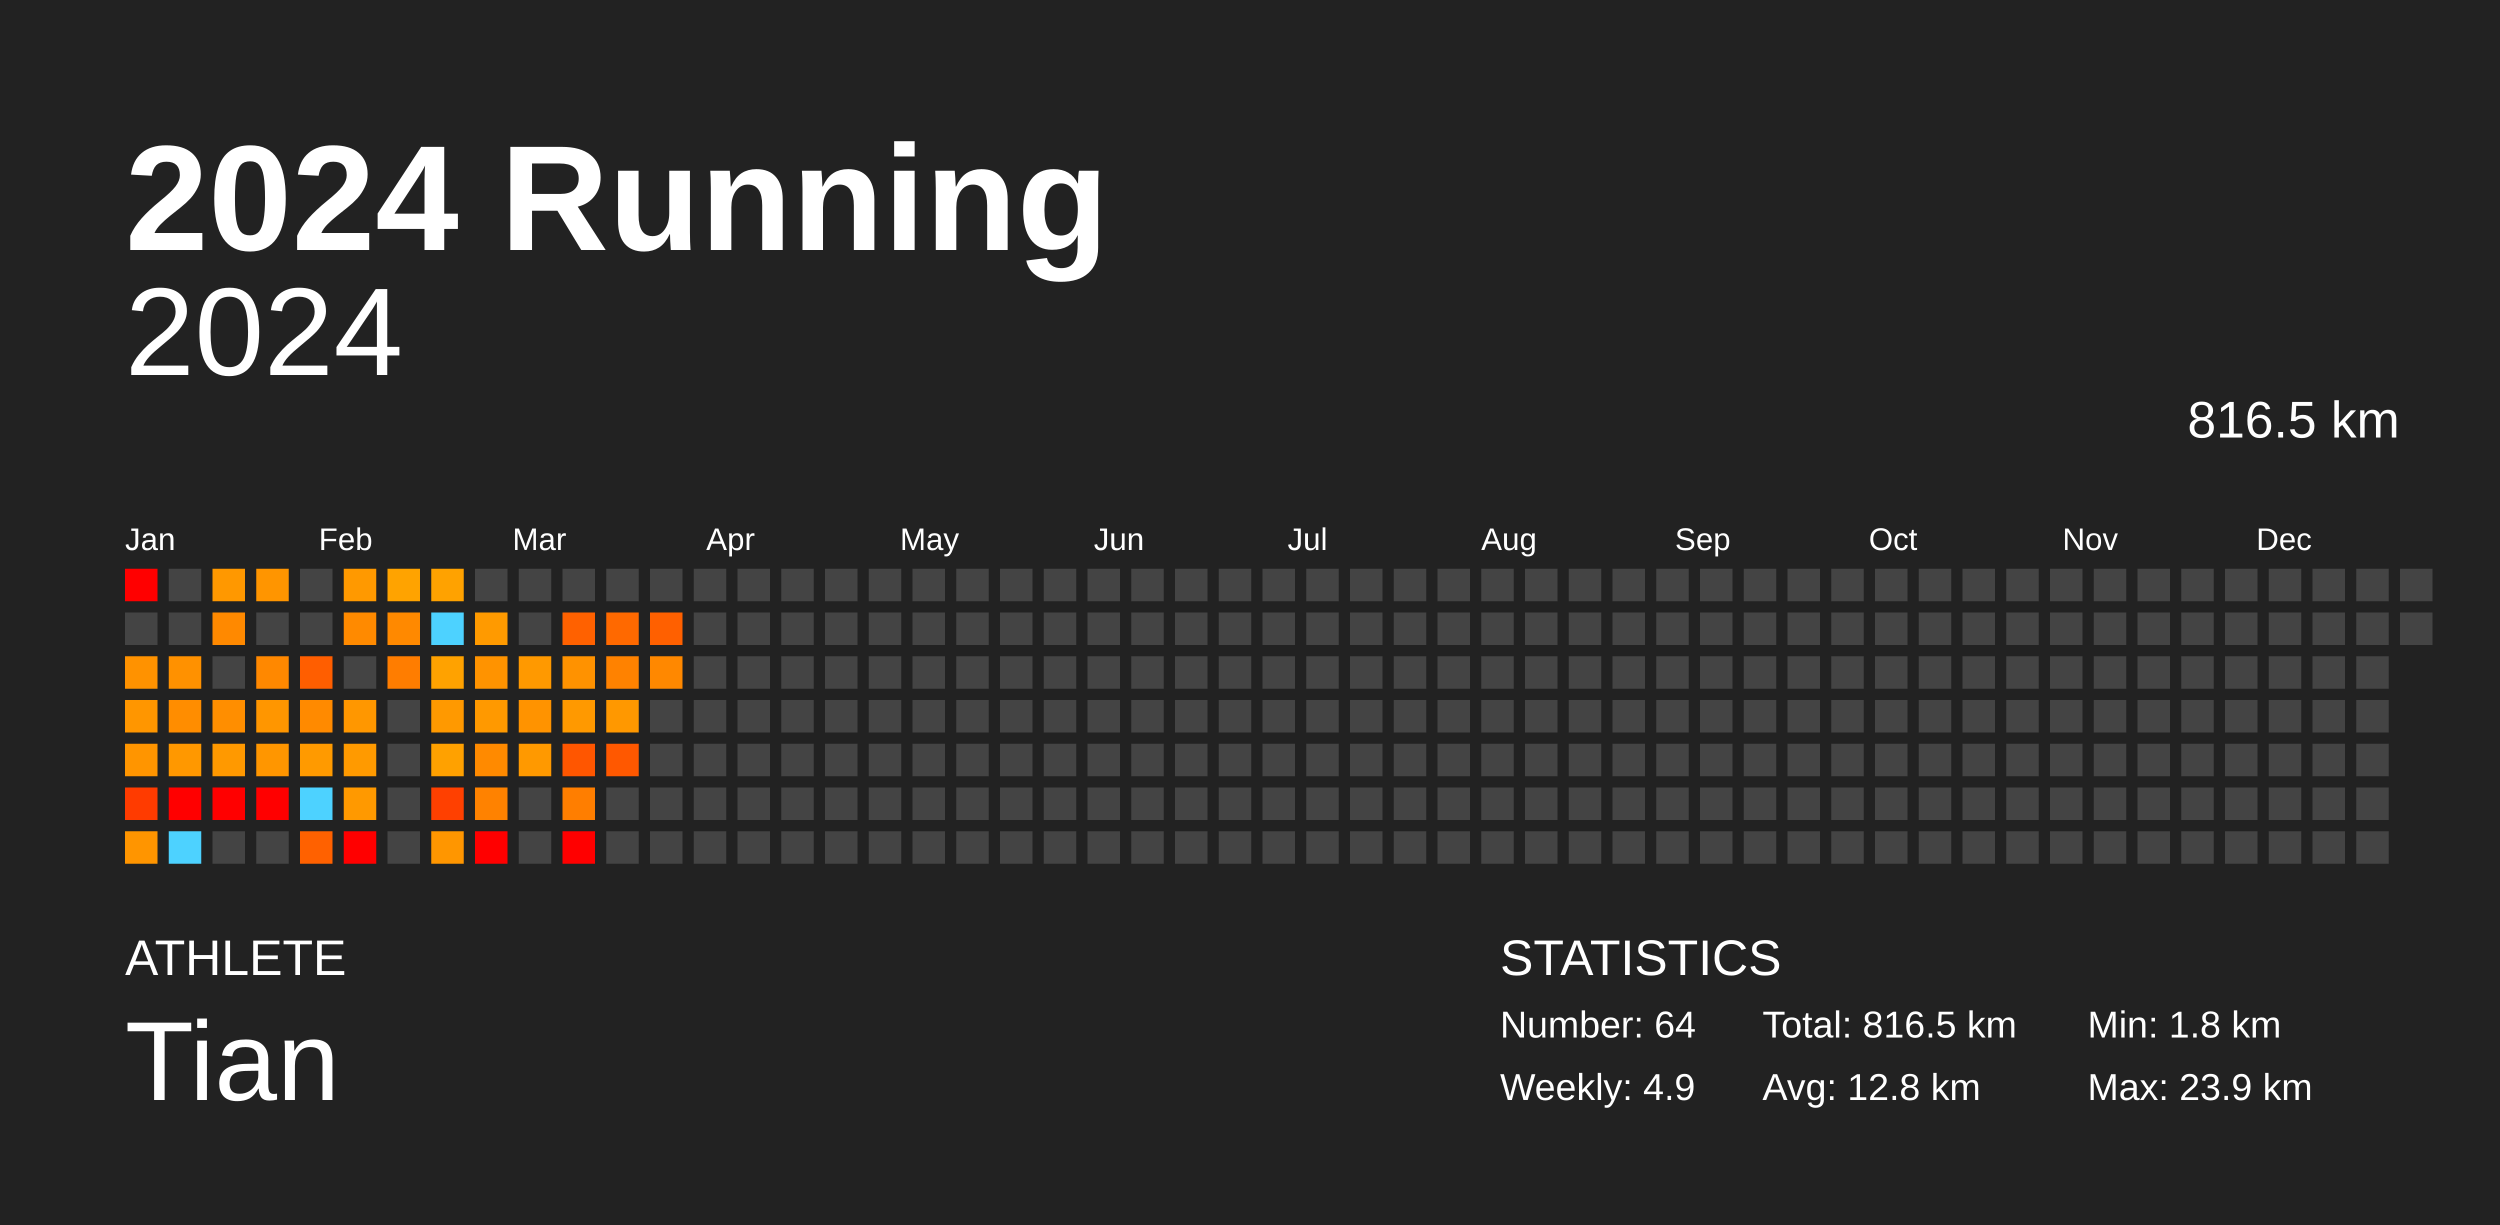
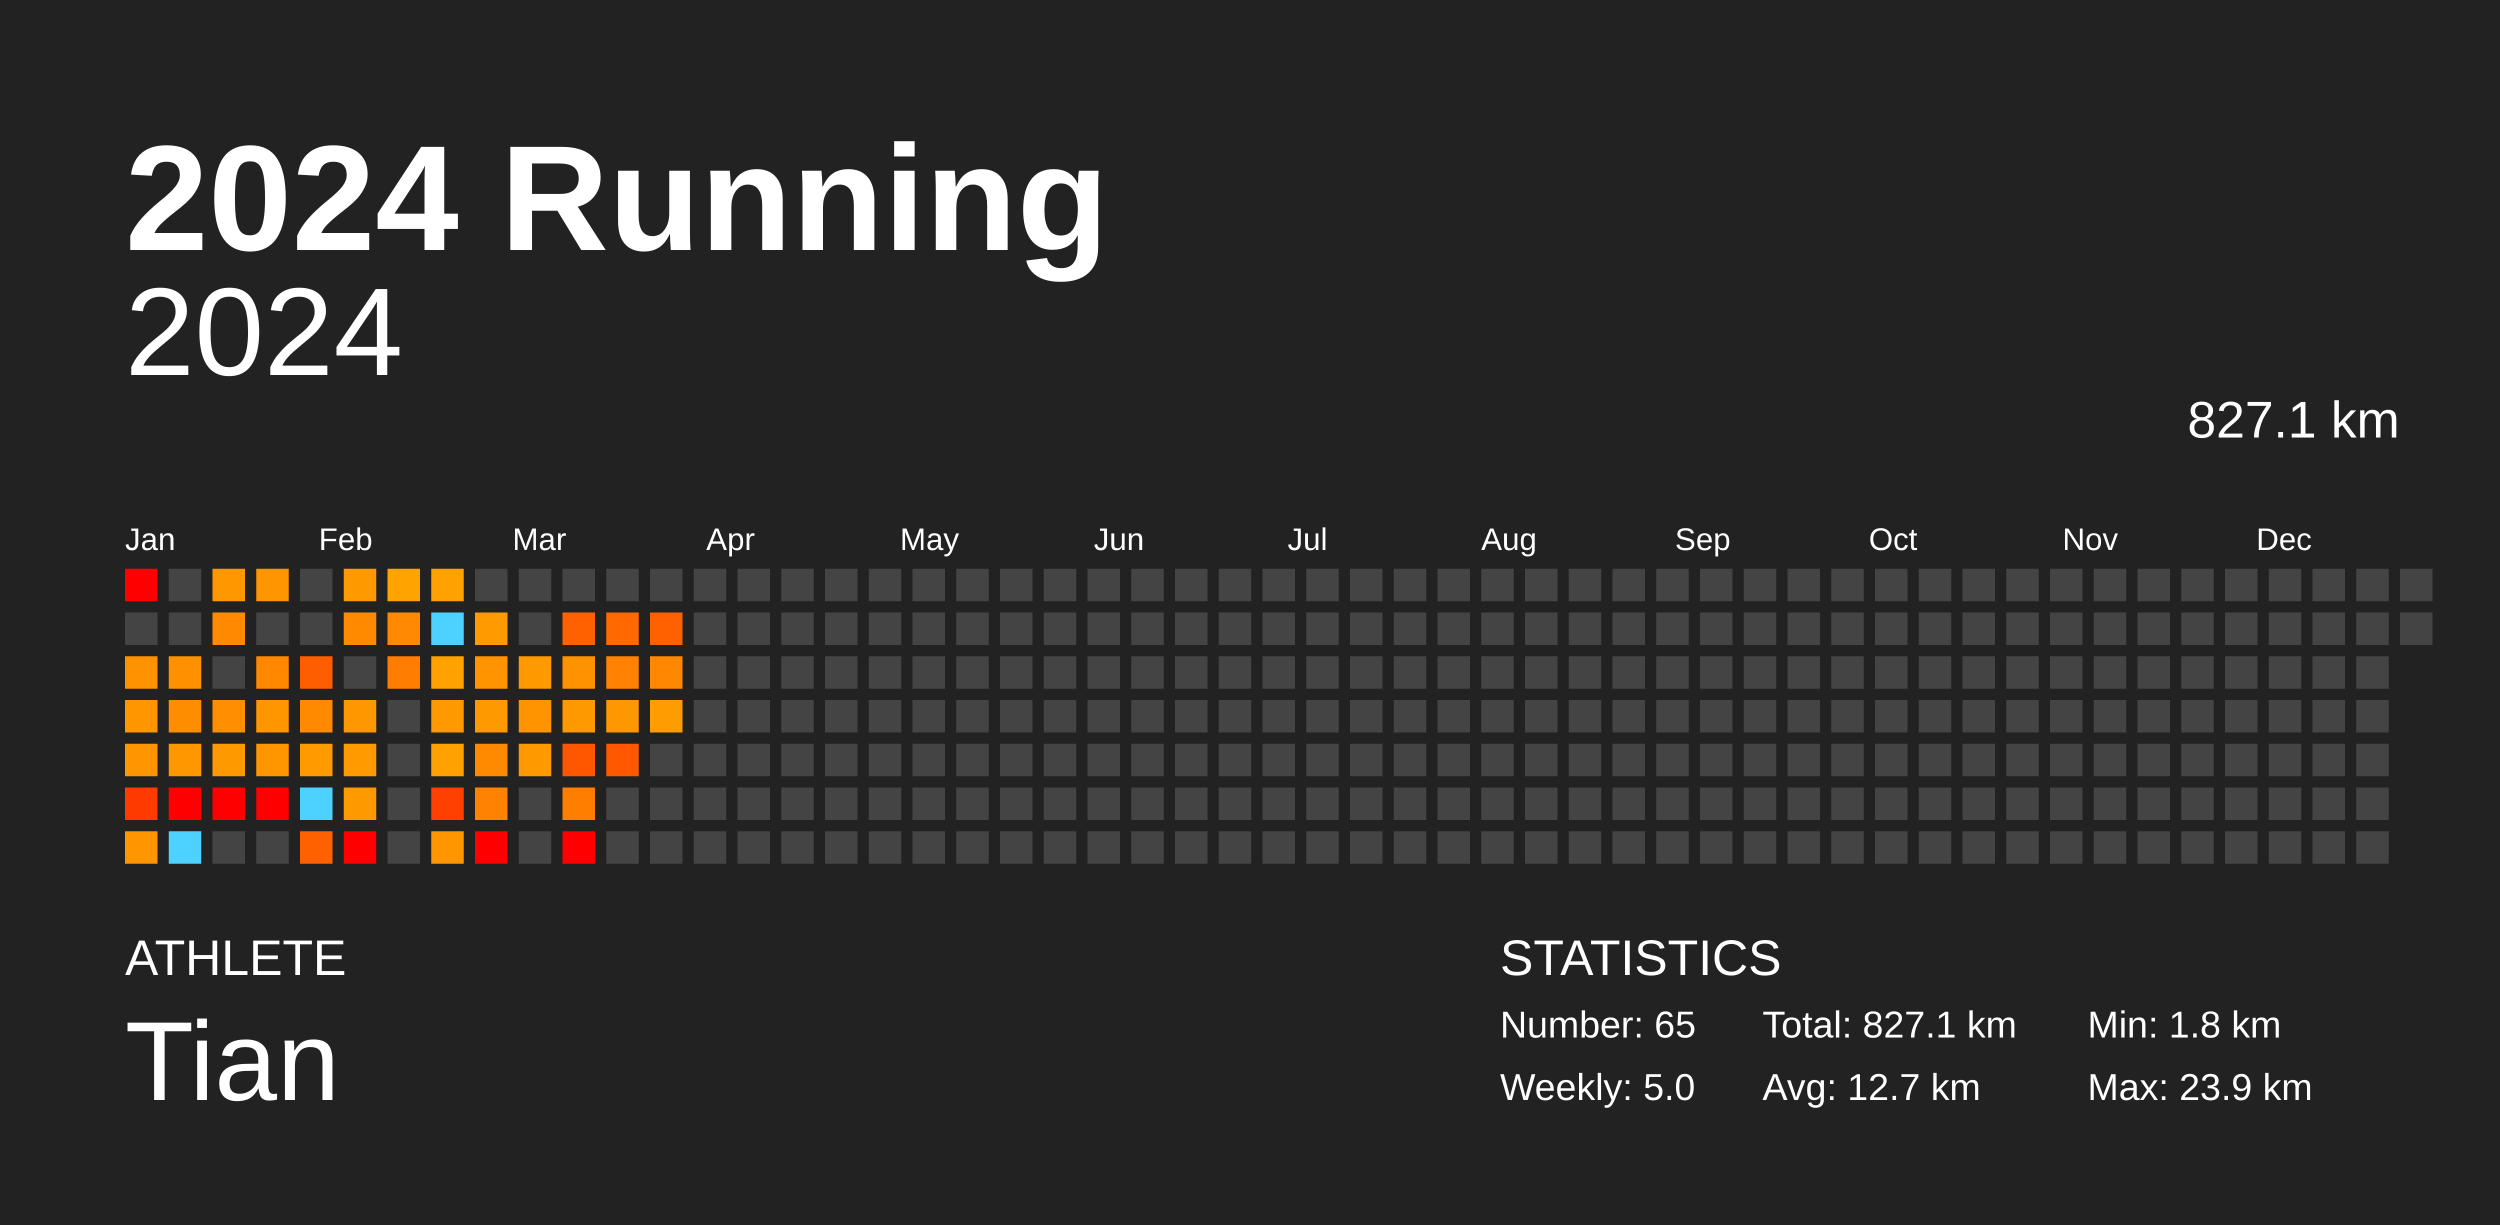
<svg xmlns="http://www.w3.org/2000/svg" baseProfile="full" height="98mm" version="1.1" viewBox="0,0,200,98" width="200mm">
  <defs />
  <rect fill="#222222" height="98" width="200" x="0" y="0" />
  <text fill="#FFFFFF" style="font-size:12px; font-family:Arial; font-weight:bold;" x="10" y="20">2024 Running</text>
  <text fill="#FFFFFF" style="font-size:4px; font-family:Arial" x="10" y="78">ATHLETE</text>
  <text fill="#FFFFFF" style="font-size:9px; font-family:Arial" x="10" y="88">Tian</text>
  <text fill="#FFFFFF" style="font-size:4px; font-family:Arial" x="120" y="78">STATISTICS</text>
-   <text fill="#FFFFFF" style="font-size:3px; font-family:Arial" x="120" y="83">Number: 64</text>
-   <text fill="#FFFFFF" style="font-size:3px; font-family:Arial" x="120" y="88">Weekly: 4.9</text>
-   <text fill="#FFFFFF" style="font-size:3px; font-family:Arial" x="141" y="83">Total: 816.5 km</text>
-   <text fill="#FFFFFF" style="font-size:3px; font-family:Arial" x="141" y="88">Avg: 12.8 km</text>
+   <text fill="#FFFFFF" style="font-size:3px; font-family:Arial" x="120" y="83">Number: 65</text>
+   <text fill="#FFFFFF" style="font-size:3px; font-family:Arial" x="120" y="88">Weekly: 5.0</text>
+   <text fill="#FFFFFF" style="font-size:3px; font-family:Arial" x="141" y="83">Total: 827.1 km</text>
+   <text fill="#FFFFFF" style="font-size:3px; font-family:Arial" x="141" y="88">Avg: 12.7 km</text>
  <text fill="#FFFFFF" style="font-size:3px; font-family:Arial" x="167" y="83">Min: 1.8 km</text>
  <text fill="#FFFFFF" style="font-size:3px; font-family:Arial" x="167" y="88">Max: 23.9 km</text>
  <text alignment-baseline="hanging" fill="#FFFFFF" style="font-size:10.0px; font-family:Arial;" x="10" y="30">2024</text>
-   <text alignment-baseline="hanging" fill="#FFFFFF" style="font-size:4.125px; font-family:Arial;" x="175" y="35">816.5 km</text>
+   <text alignment-baseline="hanging" fill="#FFFFFF" style="font-size:4.125px; font-family:Arial;" x="175" y="35">827.1 km</text>
  <text fill="#FFFFFF" style="font-size:2.5px; font-family:Arial" x="10.0" y="44">Jan</text>
  <text fill="#FFFFFF" style="font-size:2.5px; font-family:Arial" x="25.5" y="44">Feb</text>
  <text fill="#FFFFFF" style="font-size:2.5px; font-family:Arial" x="41.0" y="44">Mar</text>
  <text fill="#FFFFFF" style="font-size:2.5px; font-family:Arial" x="56.5" y="44">Apr</text>
  <text fill="#FFFFFF" style="font-size:2.5px; font-family:Arial" x="72.0" y="44">May</text>
  <text fill="#FFFFFF" style="font-size:2.5px; font-family:Arial" x="87.5" y="44">Jun</text>
  <text fill="#FFFFFF" style="font-size:2.5px; font-family:Arial" x="103.0" y="44">Jul</text>
  <text fill="#FFFFFF" style="font-size:2.5px; font-family:Arial" x="118.5" y="44">Aug</text>
  <text fill="#FFFFFF" style="font-size:2.5px; font-family:Arial" x="134.0" y="44">Sep</text>
  <text fill="#FFFFFF" style="font-size:2.5px; font-family:Arial" x="149.5" y="44">Oct</text>
  <text fill="#FFFFFF" style="font-size:2.5px; font-family:Arial" x="165.0" y="44">Nov</text>
  <text fill="#FFFFFF" style="font-size:2.5px; font-family:Arial" x="180.5" y="44">Dec</text>
  <rect fill="red" height="2.6" width="2.6" x="10.0" y="45.5" />
  <rect fill="#444444" height="2.6" width="2.6" x="10.0" y="49.0" />
  <rect fill="#ff9200" height="2.6" width="2.6" x="10.0" y="52.5" />
  <rect fill="#ff9600" height="2.6" width="2.6" x="10.0" y="56.0" />
  <rect fill="#ff9500" height="2.6" width="2.6" x="10.0" y="59.5" />
  <rect fill="#ff3b00" height="2.6" width="2.6" x="10.0" y="63.0" />
  <rect fill="#ff9500" height="2.6" width="2.6" x="10.0" y="66.5" />
  <rect fill="#444444" height="2.6" width="2.6" x="13.5" y="45.5" />
  <rect fill="#444444" height="2.6" width="2.6" x="13.5" y="49.0" />
  <rect fill="#ff9100" height="2.6" width="2.6" x="13.5" y="52.5" />
  <rect fill="#ff8d00" height="2.6" width="2.6" x="13.5" y="56.0" />
  <rect fill="#ff9800" height="2.6" width="2.6" x="13.5" y="59.5" />
  <rect fill="red" height="2.6" width="2.6" x="13.5" y="63.0" />
  <rect fill="#4dd2ff" height="2.6" width="2.6" x="13.5" y="66.5" />
  <rect fill="#ff9800" height="2.6" width="2.6" x="17.0" y="45.5" />
  <rect fill="#ff8900" height="2.6" width="2.6" x="17.0" y="49.0" />
  <rect fill="#444444" height="2.6" width="2.6" x="17.0" y="52.5" />
  <rect fill="#ff8e00" height="2.6" width="2.6" x="17.0" y="56.0" />
  <rect fill="#ff9900" height="2.6" width="2.6" x="17.0" y="59.5" />
  <rect fill="red" height="2.6" width="2.6" x="17.0" y="63.0" />
  <rect fill="#444444" height="2.6" width="2.6" x="17.0" y="66.5" />
  <rect fill="#ff9500" height="2.6" width="2.6" x="20.5" y="45.5" />
  <rect fill="#444444" height="2.6" width="2.6" x="20.5" y="49.0" />
  <rect fill="#ff8800" height="2.6" width="2.6" x="20.5" y="52.5" />
  <rect fill="#ff9600" height="2.6" width="2.6" x="20.5" y="56.0" />
  <rect fill="#ff9600" height="2.6" width="2.6" x="20.5" y="59.5" />
  <rect fill="red" height="2.6" width="2.6" x="20.5" y="63.0" />
  <rect fill="#444444" height="2.6" width="2.6" x="20.5" y="66.5" />
  <rect fill="#444444" height="2.6" width="2.6" x="24.0" y="45.5" />
  <rect fill="#444444" height="2.6" width="2.6" x="24.0" y="49.0" />
  <rect fill="#ff5e00" height="2.6" width="2.6" x="24.0" y="52.5" />
  <rect fill="#ff8a00" height="2.6" width="2.6" x="24.0" y="56.0" />
  <rect fill="#ff9a00" height="2.6" width="2.6" x="24.0" y="59.5" />
  <rect fill="#4dd2ff" height="2.6" width="2.6" x="24.0" y="63.0" />
  <rect fill="#ff6100" height="2.6" width="2.6" x="24.0" y="66.5" />
  <rect fill="#ff9900" height="2.6" width="2.6" x="27.5" y="45.5" />
  <rect fill="#ff8a00" height="2.6" width="2.6" x="27.5" y="49.0" />
  <rect fill="#444444" height="2.6" width="2.6" x="27.5" y="52.5" />
  <rect fill="#ff9700" height="2.6" width="2.6" x="27.5" y="56.0" />
  <rect fill="#ff9a00" height="2.6" width="2.6" x="27.5" y="59.5" />
  <rect fill="#ff9900" height="2.6" width="2.6" x="27.5" y="63.0" />
  <rect fill="red" height="2.6" width="2.6" x="27.5" y="66.5" />
  <rect fill="#ffa300" height="2.6" width="2.6" x="31.0" y="45.5" />
  <rect fill="#ff8900" height="2.6" width="2.6" x="31.0" y="49.0" />
  <rect fill="#ff7d00" height="2.6" width="2.6" x="31.0" y="52.5" />
  <rect fill="#444444" height="2.6" width="2.6" x="31.0" y="56.0" />
  <rect fill="#444444" height="2.6" width="2.6" x="31.0" y="59.5" />
  <rect fill="#444444" height="2.6" width="2.6" x="31.0" y="63.0" />
  <rect fill="#444444" height="2.6" width="2.6" x="31.0" y="66.5" />
  <rect fill="#ffa200" height="2.6" width="2.6" x="34.5" y="45.5" />
  <rect fill="#4dd2ff" height="2.6" width="2.6" x="34.5" y="49.0" />
  <rect fill="#ffa200" height="2.6" width="2.6" x="34.5" y="52.5" />
  <rect fill="#ff9900" height="2.6" width="2.6" x="34.5" y="56.0" />
  <rect fill="#ffa100" height="2.6" width="2.6" x="34.5" y="59.5" />
  <rect fill="#ff4000" height="2.6" width="2.6" x="34.5" y="63.0" />
  <rect fill="#ff9600" height="2.6" width="2.6" x="34.5" y="66.5" />
  <rect fill="#444444" height="2.6" width="2.6" x="38.0" y="45.5" />
  <rect fill="#ff9a00" height="2.6" width="2.6" x="38.0" y="49.0" />
  <rect fill="#ff9300" height="2.6" width="2.6" x="38.0" y="52.5" />
  <rect fill="#ff9900" height="2.6" width="2.6" x="38.0" y="56.0" />
  <rect fill="#ff8a00" height="2.6" width="2.6" x="38.0" y="59.5" />
  <rect fill="#ff8200" height="2.6" width="2.6" x="38.0" y="63.0" />
  <rect fill="red" height="2.6" width="2.6" x="38.0" y="66.5" />
  <rect fill="#444444" height="2.6" width="2.6" x="41.5" y="45.5" />
  <rect fill="#444444" height="2.6" width="2.6" x="41.5" y="49.0" />
  <rect fill="#ff9900" height="2.6" width="2.6" x="41.5" y="52.5" />
  <rect fill="#ff9300" height="2.6" width="2.6" x="41.5" y="56.0" />
  <rect fill="#ff9900" height="2.6" width="2.6" x="41.5" y="59.5" />
  <rect fill="#444444" height="2.6" width="2.6" x="41.5" y="63.0" />
  <rect fill="#444444" height="2.6" width="2.6" x="41.5" y="66.5" />
  <rect fill="#444444" height="2.6" width="2.6" x="45.0" y="45.5" />
  <rect fill="#ff6100" height="2.6" width="2.6" x="45.0" y="49.0" />
  <rect fill="#ff9200" height="2.6" width="2.6" x="45.0" y="52.5" />
  <rect fill="#ff9900" height="2.6" width="2.6" x="45.0" y="56.0" />
  <rect fill="#ff5600" height="2.6" width="2.6" x="45.0" y="59.5" />
  <rect fill="#ff7e00" height="2.6" width="2.6" x="45.0" y="63.0" />
  <rect fill="red" height="2.6" width="2.6" x="45.0" y="66.5" />
  <rect fill="#444444" height="2.6" width="2.6" x="48.5" y="45.5" />
  <rect fill="#ff6900" height="2.6" width="2.6" x="48.5" y="49.0" />
  <rect fill="#ff8200" height="2.6" width="2.6" x="48.5" y="52.5" />
  <rect fill="#ff9800" height="2.6" width="2.6" x="48.5" y="56.0" />
  <rect fill="#ff5800" height="2.6" width="2.6" x="48.5" y="59.5" />
  <rect fill="#444444" height="2.6" width="2.6" x="48.5" y="63.0" />
  <rect fill="#444444" height="2.6" width="2.6" x="48.5" y="66.5" />
  <rect fill="#444444" height="2.6" width="2.6" x="52.0" y="45.5" />
  <rect fill="#ff6000" height="2.6" width="2.6" x="52.0" y="49.0" />
  <rect fill="#ff8800" height="2.6" width="2.6" x="52.0" y="52.5" />
-   <rect fill="#444444" height="2.6" width="2.6" x="52.0" y="56.0" />
+   <rect fill="#ff9c00" height="2.6" width="2.6" x="52.0" y="56.0" />
  <rect fill="#444444" height="2.6" width="2.6" x="52.0" y="59.5" />
  <rect fill="#444444" height="2.6" width="2.6" x="52.0" y="63.0" />
  <rect fill="#444444" height="2.6" width="2.6" x="52.0" y="66.5" />
  <rect fill="#444444" height="2.6" width="2.6" x="55.5" y="45.5" />
  <rect fill="#444444" height="2.6" width="2.6" x="55.5" y="49.0" />
  <rect fill="#444444" height="2.6" width="2.6" x="55.5" y="52.5" />
  <rect fill="#444444" height="2.6" width="2.6" x="55.5" y="56.0" />
  <rect fill="#444444" height="2.6" width="2.6" x="55.5" y="59.5" />
  <rect fill="#444444" height="2.6" width="2.6" x="55.5" y="63.0" />
  <rect fill="#444444" height="2.6" width="2.6" x="55.5" y="66.5" />
  <rect fill="#444444" height="2.6" width="2.6" x="59.0" y="45.5" />
  <rect fill="#444444" height="2.6" width="2.6" x="59.0" y="49.0" />
  <rect fill="#444444" height="2.6" width="2.6" x="59.0" y="52.5" />
  <rect fill="#444444" height="2.6" width="2.6" x="59.0" y="56.0" />
  <rect fill="#444444" height="2.6" width="2.6" x="59.0" y="59.5" />
  <rect fill="#444444" height="2.6" width="2.6" x="59.0" y="63.0" />
  <rect fill="#444444" height="2.6" width="2.6" x="59.0" y="66.5" />
  <rect fill="#444444" height="2.6" width="2.6" x="62.5" y="45.5" />
  <rect fill="#444444" height="2.6" width="2.6" x="62.5" y="49.0" />
  <rect fill="#444444" height="2.6" width="2.6" x="62.5" y="52.5" />
  <rect fill="#444444" height="2.6" width="2.6" x="62.5" y="56.0" />
  <rect fill="#444444" height="2.6" width="2.6" x="62.5" y="59.5" />
  <rect fill="#444444" height="2.6" width="2.6" x="62.5" y="63.0" />
  <rect fill="#444444" height="2.6" width="2.6" x="62.5" y="66.5" />
  <rect fill="#444444" height="2.6" width="2.6" x="66.0" y="45.5" />
  <rect fill="#444444" height="2.6" width="2.6" x="66.0" y="49.0" />
  <rect fill="#444444" height="2.6" width="2.6" x="66.0" y="52.5" />
  <rect fill="#444444" height="2.6" width="2.6" x="66.0" y="56.0" />
  <rect fill="#444444" height="2.6" width="2.6" x="66.0" y="59.5" />
  <rect fill="#444444" height="2.6" width="2.6" x="66.0" y="63.0" />
  <rect fill="#444444" height="2.6" width="2.6" x="66.0" y="66.5" />
  <rect fill="#444444" height="2.6" width="2.6" x="69.5" y="45.5" />
  <rect fill="#444444" height="2.6" width="2.6" x="69.5" y="49.0" />
  <rect fill="#444444" height="2.6" width="2.6" x="69.5" y="52.5" />
  <rect fill="#444444" height="2.6" width="2.6" x="69.5" y="56.0" />
  <rect fill="#444444" height="2.6" width="2.6" x="69.5" y="59.5" />
  <rect fill="#444444" height="2.6" width="2.6" x="69.5" y="63.0" />
  <rect fill="#444444" height="2.6" width="2.6" x="69.5" y="66.5" />
  <rect fill="#444444" height="2.6" width="2.6" x="73.0" y="45.5" />
  <rect fill="#444444" height="2.6" width="2.6" x="73.0" y="49.0" />
  <rect fill="#444444" height="2.6" width="2.6" x="73.0" y="52.5" />
  <rect fill="#444444" height="2.6" width="2.6" x="73.0" y="56.0" />
  <rect fill="#444444" height="2.6" width="2.6" x="73.0" y="59.5" />
  <rect fill="#444444" height="2.6" width="2.6" x="73.0" y="63.0" />
  <rect fill="#444444" height="2.6" width="2.6" x="73.0" y="66.5" />
  <rect fill="#444444" height="2.6" width="2.6" x="76.5" y="45.5" />
  <rect fill="#444444" height="2.6" width="2.6" x="76.5" y="49.0" />
  <rect fill="#444444" height="2.6" width="2.6" x="76.5" y="52.5" />
  <rect fill="#444444" height="2.6" width="2.6" x="76.5" y="56.0" />
  <rect fill="#444444" height="2.6" width="2.6" x="76.5" y="59.5" />
  <rect fill="#444444" height="2.6" width="2.6" x="76.5" y="63.0" />
  <rect fill="#444444" height="2.6" width="2.6" x="76.5" y="66.5" />
  <rect fill="#444444" height="2.6" width="2.6" x="80.0" y="45.5" />
  <rect fill="#444444" height="2.6" width="2.6" x="80.0" y="49.0" />
  <rect fill="#444444" height="2.6" width="2.6" x="80.0" y="52.5" />
  <rect fill="#444444" height="2.6" width="2.6" x="80.0" y="56.0" />
  <rect fill="#444444" height="2.6" width="2.6" x="80.0" y="59.5" />
  <rect fill="#444444" height="2.6" width="2.6" x="80.0" y="63.0" />
  <rect fill="#444444" height="2.6" width="2.6" x="80.0" y="66.5" />
  <rect fill="#444444" height="2.6" width="2.6" x="83.5" y="45.5" />
  <rect fill="#444444" height="2.6" width="2.6" x="83.5" y="49.0" />
  <rect fill="#444444" height="2.6" width="2.6" x="83.5" y="52.5" />
  <rect fill="#444444" height="2.6" width="2.6" x="83.5" y="56.0" />
  <rect fill="#444444" height="2.6" width="2.6" x="83.5" y="59.5" />
  <rect fill="#444444" height="2.6" width="2.6" x="83.5" y="63.0" />
  <rect fill="#444444" height="2.6" width="2.6" x="83.5" y="66.5" />
  <rect fill="#444444" height="2.6" width="2.6" x="87.0" y="45.5" />
  <rect fill="#444444" height="2.6" width="2.6" x="87.0" y="49.0" />
  <rect fill="#444444" height="2.6" width="2.6" x="87.0" y="52.5" />
  <rect fill="#444444" height="2.6" width="2.6" x="87.0" y="56.0" />
  <rect fill="#444444" height="2.6" width="2.6" x="87.0" y="59.5" />
  <rect fill="#444444" height="2.6" width="2.6" x="87.0" y="63.0" />
  <rect fill="#444444" height="2.6" width="2.6" x="87.0" y="66.5" />
  <rect fill="#444444" height="2.6" width="2.6" x="90.5" y="45.5" />
  <rect fill="#444444" height="2.6" width="2.6" x="90.5" y="49.0" />
  <rect fill="#444444" height="2.6" width="2.6" x="90.5" y="52.5" />
  <rect fill="#444444" height="2.6" width="2.6" x="90.5" y="56.0" />
  <rect fill="#444444" height="2.6" width="2.6" x="90.5" y="59.5" />
  <rect fill="#444444" height="2.6" width="2.6" x="90.5" y="63.0" />
  <rect fill="#444444" height="2.6" width="2.6" x="90.5" y="66.5" />
  <rect fill="#444444" height="2.6" width="2.6" x="94.0" y="45.5" />
  <rect fill="#444444" height="2.6" width="2.6" x="94.0" y="49.0" />
  <rect fill="#444444" height="2.6" width="2.6" x="94.0" y="52.5" />
  <rect fill="#444444" height="2.6" width="2.6" x="94.0" y="56.0" />
  <rect fill="#444444" height="2.6" width="2.6" x="94.0" y="59.5" />
  <rect fill="#444444" height="2.6" width="2.6" x="94.0" y="63.0" />
  <rect fill="#444444" height="2.6" width="2.6" x="94.0" y="66.5" />
  <rect fill="#444444" height="2.6" width="2.6" x="97.5" y="45.5" />
  <rect fill="#444444" height="2.6" width="2.6" x="97.5" y="49.0" />
  <rect fill="#444444" height="2.6" width="2.6" x="97.5" y="52.5" />
  <rect fill="#444444" height="2.6" width="2.6" x="97.5" y="56.0" />
  <rect fill="#444444" height="2.6" width="2.6" x="97.5" y="59.5" />
  <rect fill="#444444" height="2.6" width="2.6" x="97.5" y="63.0" />
  <rect fill="#444444" height="2.6" width="2.6" x="97.5" y="66.5" />
  <rect fill="#444444" height="2.6" width="2.6" x="101.0" y="45.5" />
  <rect fill="#444444" height="2.6" width="2.6" x="101.0" y="49.0" />
  <rect fill="#444444" height="2.6" width="2.6" x="101.0" y="52.5" />
  <rect fill="#444444" height="2.6" width="2.6" x="101.0" y="56.0" />
  <rect fill="#444444" height="2.6" width="2.6" x="101.0" y="59.5" />
  <rect fill="#444444" height="2.6" width="2.6" x="101.0" y="63.0" />
  <rect fill="#444444" height="2.6" width="2.6" x="101.0" y="66.5" />
  <rect fill="#444444" height="2.6" width="2.6" x="104.5" y="45.5" />
  <rect fill="#444444" height="2.6" width="2.6" x="104.5" y="49.0" />
  <rect fill="#444444" height="2.6" width="2.6" x="104.5" y="52.5" />
  <rect fill="#444444" height="2.6" width="2.6" x="104.5" y="56.0" />
  <rect fill="#444444" height="2.6" width="2.6" x="104.5" y="59.5" />
  <rect fill="#444444" height="2.6" width="2.6" x="104.5" y="63.0" />
  <rect fill="#444444" height="2.6" width="2.6" x="104.5" y="66.5" />
  <rect fill="#444444" height="2.6" width="2.6" x="108.0" y="45.5" />
  <rect fill="#444444" height="2.6" width="2.6" x="108.0" y="49.0" />
  <rect fill="#444444" height="2.6" width="2.6" x="108.0" y="52.5" />
  <rect fill="#444444" height="2.6" width="2.6" x="108.0" y="56.0" />
  <rect fill="#444444" height="2.6" width="2.6" x="108.0" y="59.5" />
  <rect fill="#444444" height="2.6" width="2.6" x="108.0" y="63.0" />
  <rect fill="#444444" height="2.6" width="2.6" x="108.0" y="66.5" />
  <rect fill="#444444" height="2.6" width="2.6" x="111.5" y="45.5" />
  <rect fill="#444444" height="2.6" width="2.6" x="111.5" y="49.0" />
  <rect fill="#444444" height="2.6" width="2.6" x="111.5" y="52.5" />
  <rect fill="#444444" height="2.6" width="2.6" x="111.5" y="56.0" />
  <rect fill="#444444" height="2.6" width="2.6" x="111.5" y="59.5" />
  <rect fill="#444444" height="2.6" width="2.6" x="111.5" y="63.0" />
  <rect fill="#444444" height="2.6" width="2.6" x="111.5" y="66.5" />
  <rect fill="#444444" height="2.6" width="2.6" x="115.0" y="45.5" />
  <rect fill="#444444" height="2.6" width="2.6" x="115.0" y="49.0" />
  <rect fill="#444444" height="2.6" width="2.6" x="115.0" y="52.5" />
  <rect fill="#444444" height="2.6" width="2.6" x="115.0" y="56.0" />
  <rect fill="#444444" height="2.6" width="2.6" x="115.0" y="59.5" />
  <rect fill="#444444" height="2.6" width="2.6" x="115.0" y="63.0" />
  <rect fill="#444444" height="2.6" width="2.6" x="115.0" y="66.5" />
  <rect fill="#444444" height="2.6" width="2.6" x="118.5" y="45.5" />
  <rect fill="#444444" height="2.6" width="2.6" x="118.5" y="49.0" />
  <rect fill="#444444" height="2.6" width="2.6" x="118.5" y="52.5" />
  <rect fill="#444444" height="2.6" width="2.6" x="118.5" y="56.0" />
  <rect fill="#444444" height="2.6" width="2.6" x="118.5" y="59.5" />
  <rect fill="#444444" height="2.6" width="2.6" x="118.5" y="63.0" />
  <rect fill="#444444" height="2.6" width="2.6" x="118.5" y="66.5" />
  <rect fill="#444444" height="2.6" width="2.6" x="122.0" y="45.5" />
  <rect fill="#444444" height="2.6" width="2.6" x="122.0" y="49.0" />
  <rect fill="#444444" height="2.6" width="2.6" x="122.0" y="52.5" />
  <rect fill="#444444" height="2.6" width="2.6" x="122.0" y="56.0" />
  <rect fill="#444444" height="2.6" width="2.6" x="122.0" y="59.5" />
  <rect fill="#444444" height="2.6" width="2.6" x="122.0" y="63.0" />
  <rect fill="#444444" height="2.6" width="2.6" x="122.0" y="66.5" />
  <rect fill="#444444" height="2.6" width="2.6" x="125.5" y="45.5" />
  <rect fill="#444444" height="2.6" width="2.6" x="125.5" y="49.0" />
  <rect fill="#444444" height="2.6" width="2.6" x="125.5" y="52.5" />
  <rect fill="#444444" height="2.6" width="2.6" x="125.5" y="56.0" />
  <rect fill="#444444" height="2.6" width="2.6" x="125.5" y="59.5" />
  <rect fill="#444444" height="2.6" width="2.6" x="125.5" y="63.0" />
  <rect fill="#444444" height="2.6" width="2.6" x="125.5" y="66.5" />
  <rect fill="#444444" height="2.6" width="2.6" x="129.0" y="45.5" />
  <rect fill="#444444" height="2.6" width="2.6" x="129.0" y="49.0" />
  <rect fill="#444444" height="2.6" width="2.6" x="129.0" y="52.5" />
  <rect fill="#444444" height="2.6" width="2.6" x="129.0" y="56.0" />
  <rect fill="#444444" height="2.6" width="2.6" x="129.0" y="59.5" />
  <rect fill="#444444" height="2.6" width="2.6" x="129.0" y="63.0" />
  <rect fill="#444444" height="2.6" width="2.6" x="129.0" y="66.5" />
  <rect fill="#444444" height="2.6" width="2.6" x="132.5" y="45.5" />
  <rect fill="#444444" height="2.6" width="2.6" x="132.5" y="49.0" />
  <rect fill="#444444" height="2.6" width="2.6" x="132.5" y="52.5" />
  <rect fill="#444444" height="2.6" width="2.6" x="132.5" y="56.0" />
  <rect fill="#444444" height="2.6" width="2.6" x="132.5" y="59.5" />
  <rect fill="#444444" height="2.6" width="2.6" x="132.5" y="63.0" />
  <rect fill="#444444" height="2.6" width="2.6" x="132.5" y="66.5" />
  <rect fill="#444444" height="2.6" width="2.6" x="136.0" y="45.5" />
  <rect fill="#444444" height="2.6" width="2.6" x="136.0" y="49.0" />
  <rect fill="#444444" height="2.6" width="2.6" x="136.0" y="52.5" />
  <rect fill="#444444" height="2.6" width="2.6" x="136.0" y="56.0" />
  <rect fill="#444444" height="2.6" width="2.6" x="136.0" y="59.5" />
  <rect fill="#444444" height="2.6" width="2.6" x="136.0" y="63.0" />
  <rect fill="#444444" height="2.6" width="2.6" x="136.0" y="66.5" />
  <rect fill="#444444" height="2.6" width="2.6" x="139.5" y="45.5" />
  <rect fill="#444444" height="2.6" width="2.6" x="139.5" y="49.0" />
  <rect fill="#444444" height="2.6" width="2.6" x="139.5" y="52.5" />
  <rect fill="#444444" height="2.6" width="2.6" x="139.5" y="56.0" />
  <rect fill="#444444" height="2.6" width="2.6" x="139.5" y="59.5" />
  <rect fill="#444444" height="2.6" width="2.6" x="139.5" y="63.0" />
  <rect fill="#444444" height="2.6" width="2.6" x="139.5" y="66.5" />
  <rect fill="#444444" height="2.6" width="2.6" x="143.0" y="45.5" />
  <rect fill="#444444" height="2.6" width="2.6" x="143.0" y="49.0" />
  <rect fill="#444444" height="2.6" width="2.6" x="143.0" y="52.5" />
  <rect fill="#444444" height="2.6" width="2.6" x="143.0" y="56.0" />
  <rect fill="#444444" height="2.6" width="2.6" x="143.0" y="59.5" />
  <rect fill="#444444" height="2.6" width="2.6" x="143.0" y="63.0" />
  <rect fill="#444444" height="2.6" width="2.6" x="143.0" y="66.5" />
  <rect fill="#444444" height="2.6" width="2.6" x="146.5" y="45.5" />
  <rect fill="#444444" height="2.6" width="2.6" x="146.5" y="49.0" />
  <rect fill="#444444" height="2.6" width="2.6" x="146.5" y="52.5" />
  <rect fill="#444444" height="2.6" width="2.6" x="146.5" y="56.0" />
  <rect fill="#444444" height="2.6" width="2.6" x="146.5" y="59.5" />
  <rect fill="#444444" height="2.6" width="2.6" x="146.5" y="63.0" />
  <rect fill="#444444" height="2.6" width="2.6" x="146.5" y="66.5" />
  <rect fill="#444444" height="2.6" width="2.6" x="150.0" y="45.5" />
  <rect fill="#444444" height="2.6" width="2.6" x="150.0" y="49.0" />
  <rect fill="#444444" height="2.6" width="2.6" x="150.0" y="52.5" />
  <rect fill="#444444" height="2.6" width="2.6" x="150.0" y="56.0" />
  <rect fill="#444444" height="2.6" width="2.6" x="150.0" y="59.5" />
  <rect fill="#444444" height="2.6" width="2.6" x="150.0" y="63.0" />
  <rect fill="#444444" height="2.6" width="2.6" x="150.0" y="66.5" />
  <rect fill="#444444" height="2.6" width="2.6" x="153.5" y="45.5" />
  <rect fill="#444444" height="2.6" width="2.6" x="153.5" y="49.0" />
  <rect fill="#444444" height="2.6" width="2.6" x="153.5" y="52.5" />
  <rect fill="#444444" height="2.6" width="2.6" x="153.5" y="56.0" />
  <rect fill="#444444" height="2.6" width="2.6" x="153.5" y="59.5" />
  <rect fill="#444444" height="2.6" width="2.6" x="153.5" y="63.0" />
  <rect fill="#444444" height="2.6" width="2.6" x="153.5" y="66.5" />
  <rect fill="#444444" height="2.6" width="2.6" x="157.0" y="45.5" />
  <rect fill="#444444" height="2.6" width="2.6" x="157.0" y="49.0" />
  <rect fill="#444444" height="2.6" width="2.6" x="157.0" y="52.5" />
  <rect fill="#444444" height="2.6" width="2.6" x="157.0" y="56.0" />
  <rect fill="#444444" height="2.6" width="2.6" x="157.0" y="59.5" />
  <rect fill="#444444" height="2.6" width="2.6" x="157.0" y="63.0" />
  <rect fill="#444444" height="2.6" width="2.6" x="157.0" y="66.5" />
  <rect fill="#444444" height="2.6" width="2.6" x="160.5" y="45.5" />
  <rect fill="#444444" height="2.6" width="2.6" x="160.5" y="49.0" />
  <rect fill="#444444" height="2.6" width="2.6" x="160.5" y="52.5" />
  <rect fill="#444444" height="2.6" width="2.6" x="160.5" y="56.0" />
  <rect fill="#444444" height="2.6" width="2.6" x="160.5" y="59.5" />
  <rect fill="#444444" height="2.6" width="2.6" x="160.5" y="63.0" />
  <rect fill="#444444" height="2.6" width="2.6" x="160.5" y="66.5" />
  <rect fill="#444444" height="2.6" width="2.6" x="164.0" y="45.5" />
  <rect fill="#444444" height="2.6" width="2.6" x="164.0" y="49.0" />
  <rect fill="#444444" height="2.6" width="2.6" x="164.0" y="52.5" />
  <rect fill="#444444" height="2.6" width="2.6" x="164.0" y="56.0" />
  <rect fill="#444444" height="2.6" width="2.6" x="164.0" y="59.5" />
  <rect fill="#444444" height="2.6" width="2.6" x="164.0" y="63.0" />
  <rect fill="#444444" height="2.6" width="2.6" x="164.0" y="66.5" />
  <rect fill="#444444" height="2.6" width="2.6" x="167.5" y="45.5" />
  <rect fill="#444444" height="2.6" width="2.6" x="167.5" y="49.0" />
  <rect fill="#444444" height="2.6" width="2.6" x="167.5" y="52.5" />
  <rect fill="#444444" height="2.6" width="2.6" x="167.5" y="56.0" />
  <rect fill="#444444" height="2.6" width="2.6" x="167.5" y="59.5" />
  <rect fill="#444444" height="2.6" width="2.6" x="167.5" y="63.0" />
  <rect fill="#444444" height="2.6" width="2.6" x="167.5" y="66.5" />
  <rect fill="#444444" height="2.6" width="2.6" x="171.0" y="45.5" />
  <rect fill="#444444" height="2.6" width="2.6" x="171.0" y="49.0" />
  <rect fill="#444444" height="2.6" width="2.6" x="171.0" y="52.5" />
  <rect fill="#444444" height="2.6" width="2.6" x="171.0" y="56.0" />
  <rect fill="#444444" height="2.6" width="2.6" x="171.0" y="59.5" />
  <rect fill="#444444" height="2.6" width="2.6" x="171.0" y="63.0" />
  <rect fill="#444444" height="2.6" width="2.6" x="171.0" y="66.5" />
  <rect fill="#444444" height="2.6" width="2.6" x="174.5" y="45.5" />
  <rect fill="#444444" height="2.6" width="2.6" x="174.5" y="49.0" />
  <rect fill="#444444" height="2.6" width="2.6" x="174.5" y="52.5" />
  <rect fill="#444444" height="2.6" width="2.6" x="174.5" y="56.0" />
  <rect fill="#444444" height="2.6" width="2.6" x="174.5" y="59.5" />
  <rect fill="#444444" height="2.6" width="2.6" x="174.5" y="63.0" />
  <rect fill="#444444" height="2.6" width="2.6" x="174.5" y="66.5" />
  <rect fill="#444444" height="2.6" width="2.6" x="178.0" y="45.5" />
  <rect fill="#444444" height="2.6" width="2.6" x="178.0" y="49.0" />
  <rect fill="#444444" height="2.6" width="2.6" x="178.0" y="52.5" />
  <rect fill="#444444" height="2.6" width="2.6" x="178.0" y="56.0" />
  <rect fill="#444444" height="2.6" width="2.6" x="178.0" y="59.5" />
  <rect fill="#444444" height="2.6" width="2.6" x="178.0" y="63.0" />
  <rect fill="#444444" height="2.6" width="2.6" x="178.0" y="66.5" />
  <rect fill="#444444" height="2.6" width="2.6" x="181.5" y="45.5" />
  <rect fill="#444444" height="2.6" width="2.6" x="181.5" y="49.0" />
  <rect fill="#444444" height="2.6" width="2.6" x="181.5" y="52.5" />
  <rect fill="#444444" height="2.6" width="2.6" x="181.5" y="56.0" />
  <rect fill="#444444" height="2.6" width="2.6" x="181.5" y="59.5" />
  <rect fill="#444444" height="2.6" width="2.6" x="181.5" y="63.0" />
  <rect fill="#444444" height="2.6" width="2.6" x="181.5" y="66.5" />
  <rect fill="#444444" height="2.6" width="2.6" x="185.0" y="45.5" />
  <rect fill="#444444" height="2.6" width="2.6" x="185.0" y="49.0" />
  <rect fill="#444444" height="2.6" width="2.6" x="185.0" y="52.5" />
  <rect fill="#444444" height="2.6" width="2.6" x="185.0" y="56.0" />
  <rect fill="#444444" height="2.6" width="2.6" x="185.0" y="59.5" />
  <rect fill="#444444" height="2.6" width="2.6" x="185.0" y="63.0" />
  <rect fill="#444444" height="2.6" width="2.6" x="185.0" y="66.5" />
  <rect fill="#444444" height="2.6" width="2.6" x="188.5" y="45.5" />
  <rect fill="#444444" height="2.6" width="2.6" x="188.5" y="49.0" />
  <rect fill="#444444" height="2.6" width="2.6" x="188.5" y="52.5" />
  <rect fill="#444444" height="2.6" width="2.6" x="188.5" y="56.0" />
  <rect fill="#444444" height="2.6" width="2.6" x="188.5" y="59.5" />
  <rect fill="#444444" height="2.6" width="2.6" x="188.5" y="63.0" />
  <rect fill="#444444" height="2.6" width="2.6" x="188.5" y="66.5" />
  <rect fill="#444444" height="2.6" width="2.6" x="192.0" y="45.5" />
  <rect fill="#444444" height="2.6" width="2.6" x="192.0" y="49.0" />
</svg>
